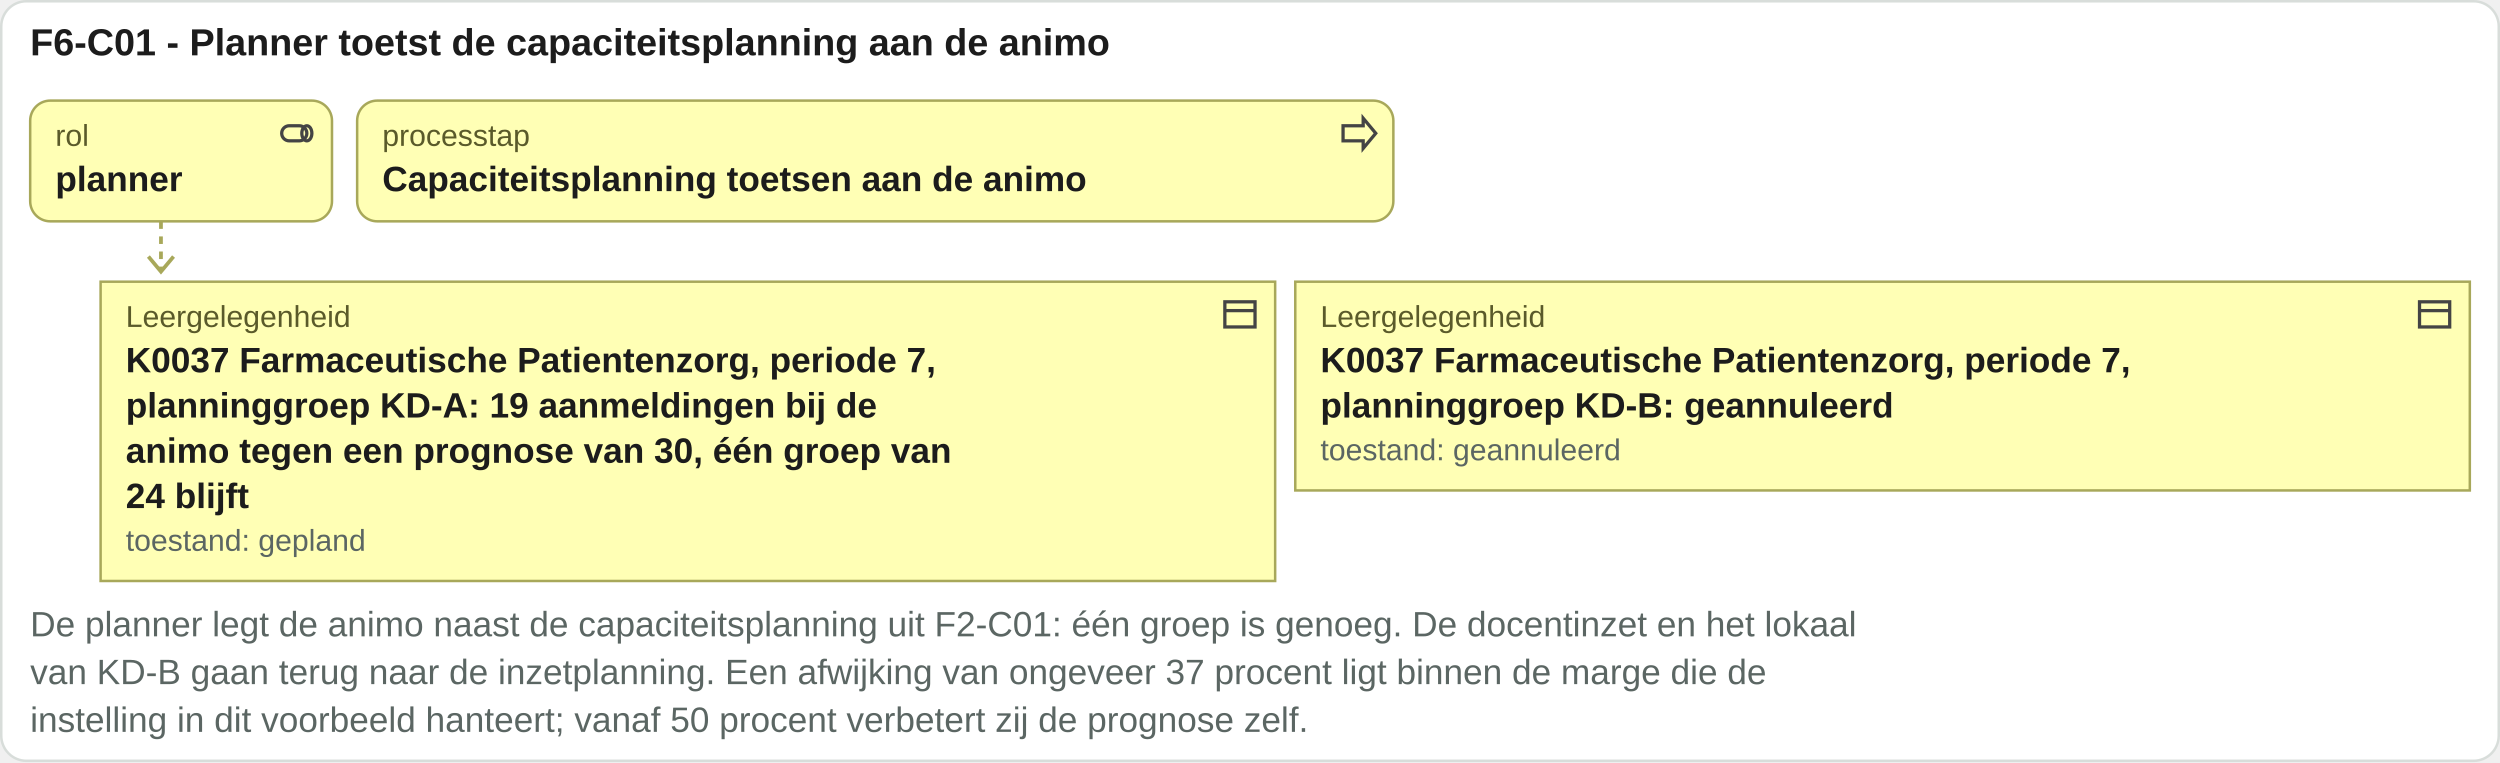
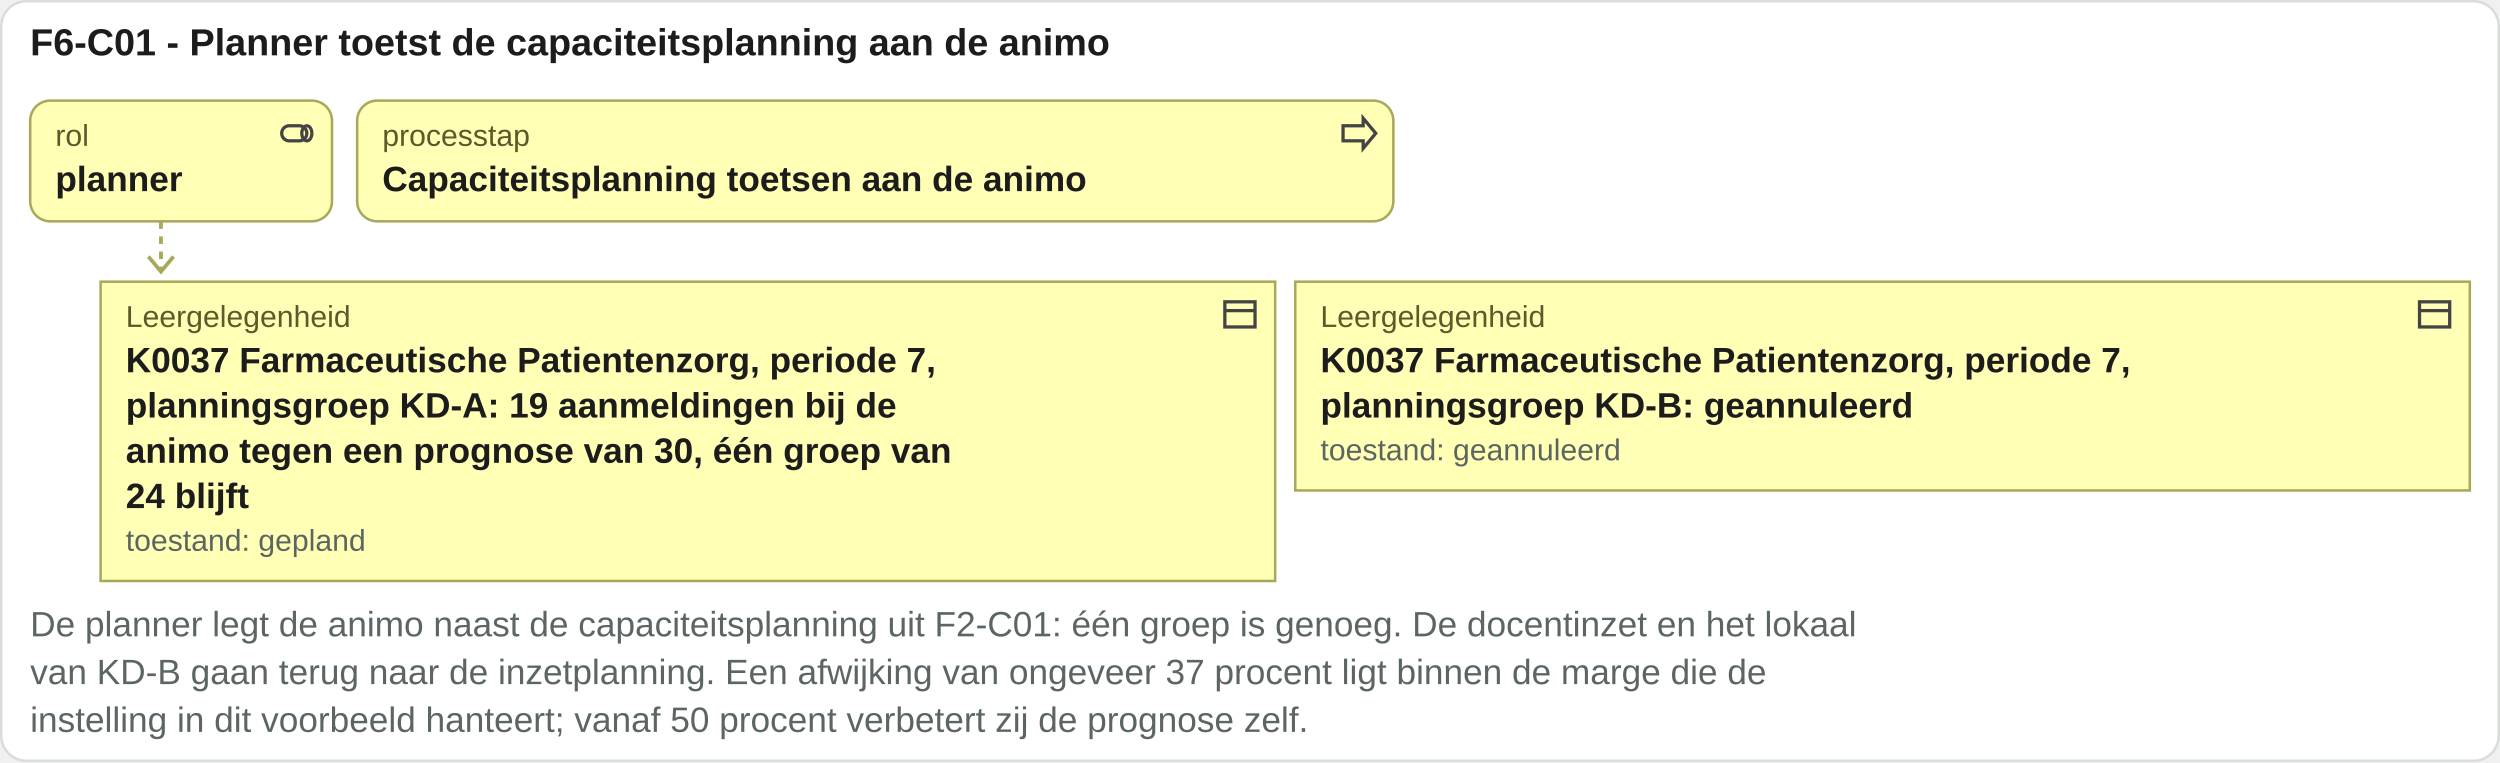
<svg xmlns="http://www.w3.org/2000/svg" viewBox="0 0 994 303" width="994" height="303">
  <rect x="0.5" y="0.5" width="993" height="302" rx="10" fill="#ffffff" stroke="#d8ddda" />
  <text x="12" y="22" font-family="Arial, Helvetica, sans-serif" font-size="15" font-weight="bold" fill="#1c1c1c" text-anchor="start">F6-C01 - Planner toetst de capaciteitsplanning aan de animo</text>
  <rect x="12" y="40" width="120" height="48" rx="8" fill="#ffffb5" stroke="#a8a85a" />
  <g transform="translate(110,45)" fill="none" stroke="#444" stroke-width="1.3">
    <rect x="2" y="5" width="10" height="6" rx="3" />
    <ellipse cx="12" cy="8" rx="2" ry="3" />
  </g>
  <text x="22" y="58" font-family="Arial, Helvetica, sans-serif" font-size="12" fill="#5a5a2a" text-anchor="start">rol</text>
  <text x="22" y="76" font-family="Arial, Helvetica, sans-serif" font-size="14" font-weight="bold" fill="#1c1c1c" text-anchor="start">planner</text>
  <rect x="142" y="40" width="412" height="48" rx="8" fill="#ffffb5" stroke="#a8a85a" />
  <g transform="translate(532,45)" fill="none" stroke="#444" stroke-width="1.3">
    <path d="M2 5h8V2l5 6-5 6v-3H2z" />
  </g>
  <text x="152" y="58" font-family="Arial, Helvetica, sans-serif" font-size="12" fill="#5a5a2a" text-anchor="start">processtap</text>
  <text x="152" y="76" font-family="Arial, Helvetica, sans-serif" font-size="14" font-weight="bold" fill="#1c1c1c" text-anchor="start">Capaciteitsplanning toetsen aan de animo</text>
  <path d="M64 88 V108" stroke="#a8a85a" stroke-width="1.5" stroke-dasharray="3 3" />
  <path d="M59 102 l5 6 5 -6" fill="none" stroke="#a8a85a" stroke-width="1.5" />
  <rect x="40" y="112" width="467" height="119" rx="0" fill="#ffffb5" stroke="#a8a85a" />
  <g transform="translate(485,117)" fill="none" stroke="#444" stroke-width="1.3">
    <rect x="2" y="3" width="12" height="10" />
    <path d="M2 6.5h12" />
  </g>
  <text x="50" y="130" font-family="Arial, Helvetica, sans-serif" font-size="12" fill="#5a5a2a" text-anchor="start">Leergelegenheid</text>
  <text x="50" y="148" font-family="Arial, Helvetica, sans-serif" font-size="14" font-weight="bold" fill="#1c1c1c" text-anchor="start">K0037 Farmaceutische Patientenzorg, periode 7,</text>
-   <text x="50" y="166" font-family="Arial, Helvetica, sans-serif" font-size="14" font-weight="bold" fill="#1c1c1c" text-anchor="start">planninggroep KD-A: 19 aanmeldingen bij de</text>
+   <text x="50" y="166" font-family="Arial, Helvetica, sans-serif" font-size="14" font-weight="bold" fill="#1c1c1c" text-anchor="start">planningsgroep KD-A: 19 aanmeldingen bij de</text>
  <text x="50" y="184" font-family="Arial, Helvetica, sans-serif" font-size="14" font-weight="bold" fill="#1c1c1c" text-anchor="start">animo tegen een prognose van 30, één groep van</text>
  <text x="50" y="202" font-family="Arial, Helvetica, sans-serif" font-size="14" font-weight="bold" fill="#1c1c1c" text-anchor="start">24 blijft</text>
  <text x="50" y="219" font-family="Arial, Helvetica, sans-serif" font-size="12" fill="#5b6663" text-anchor="start">toestand: gepland</text>
  <rect x="515" y="112" width="467" height="83" rx="0" fill="#ffffb5" stroke="#a8a85a" />
  <g transform="translate(960,117)" fill="none" stroke="#444" stroke-width="1.3">
    <rect x="2" y="3" width="12" height="10" />
    <path d="M2 6.5h12" />
  </g>
  <text x="525" y="130" font-family="Arial, Helvetica, sans-serif" font-size="12" fill="#5a5a2a" text-anchor="start">Leergelegenheid</text>
  <text x="525" y="148" font-family="Arial, Helvetica, sans-serif" font-size="14" font-weight="bold" fill="#1c1c1c" text-anchor="start">K0037 Farmaceutische Patientenzorg, periode 7,</text>
-   <text x="525" y="166" font-family="Arial, Helvetica, sans-serif" font-size="14" font-weight="bold" fill="#1c1c1c" text-anchor="start">planninggroep KD-B: geannuleerd</text>
+   <text x="525" y="166" font-family="Arial, Helvetica, sans-serif" font-size="14" font-weight="bold" fill="#1c1c1c" text-anchor="start">planningsgroep KD-B: geannuleerd</text>
  <text x="525" y="183" font-family="Arial, Helvetica, sans-serif" font-size="12" fill="#5b6663" text-anchor="start">toestand: geannuleerd</text>
  <text x="12" y="253" font-family="Arial, Helvetica, sans-serif" font-size="14" fill="#5b6663" text-anchor="start">De planner legt de animo naast de capaciteitsplanning uit F2-C01: één groep is genoeg. De docentinzet en het lokaal</text>
  <text x="12" y="272" font-family="Arial, Helvetica, sans-serif" font-size="14" fill="#5b6663" text-anchor="start">van KD-B gaan terug naar de inzetplanning. Een afwijking van ongeveer 37 procent ligt binnen de marge die de</text>
  <text x="12" y="291" font-family="Arial, Helvetica, sans-serif" font-size="14" fill="#5b6663" text-anchor="start">instelling in dit voorbeeld hanteert; vanaf 50 procent verbetert zij de prognose zelf.</text>
</svg>
